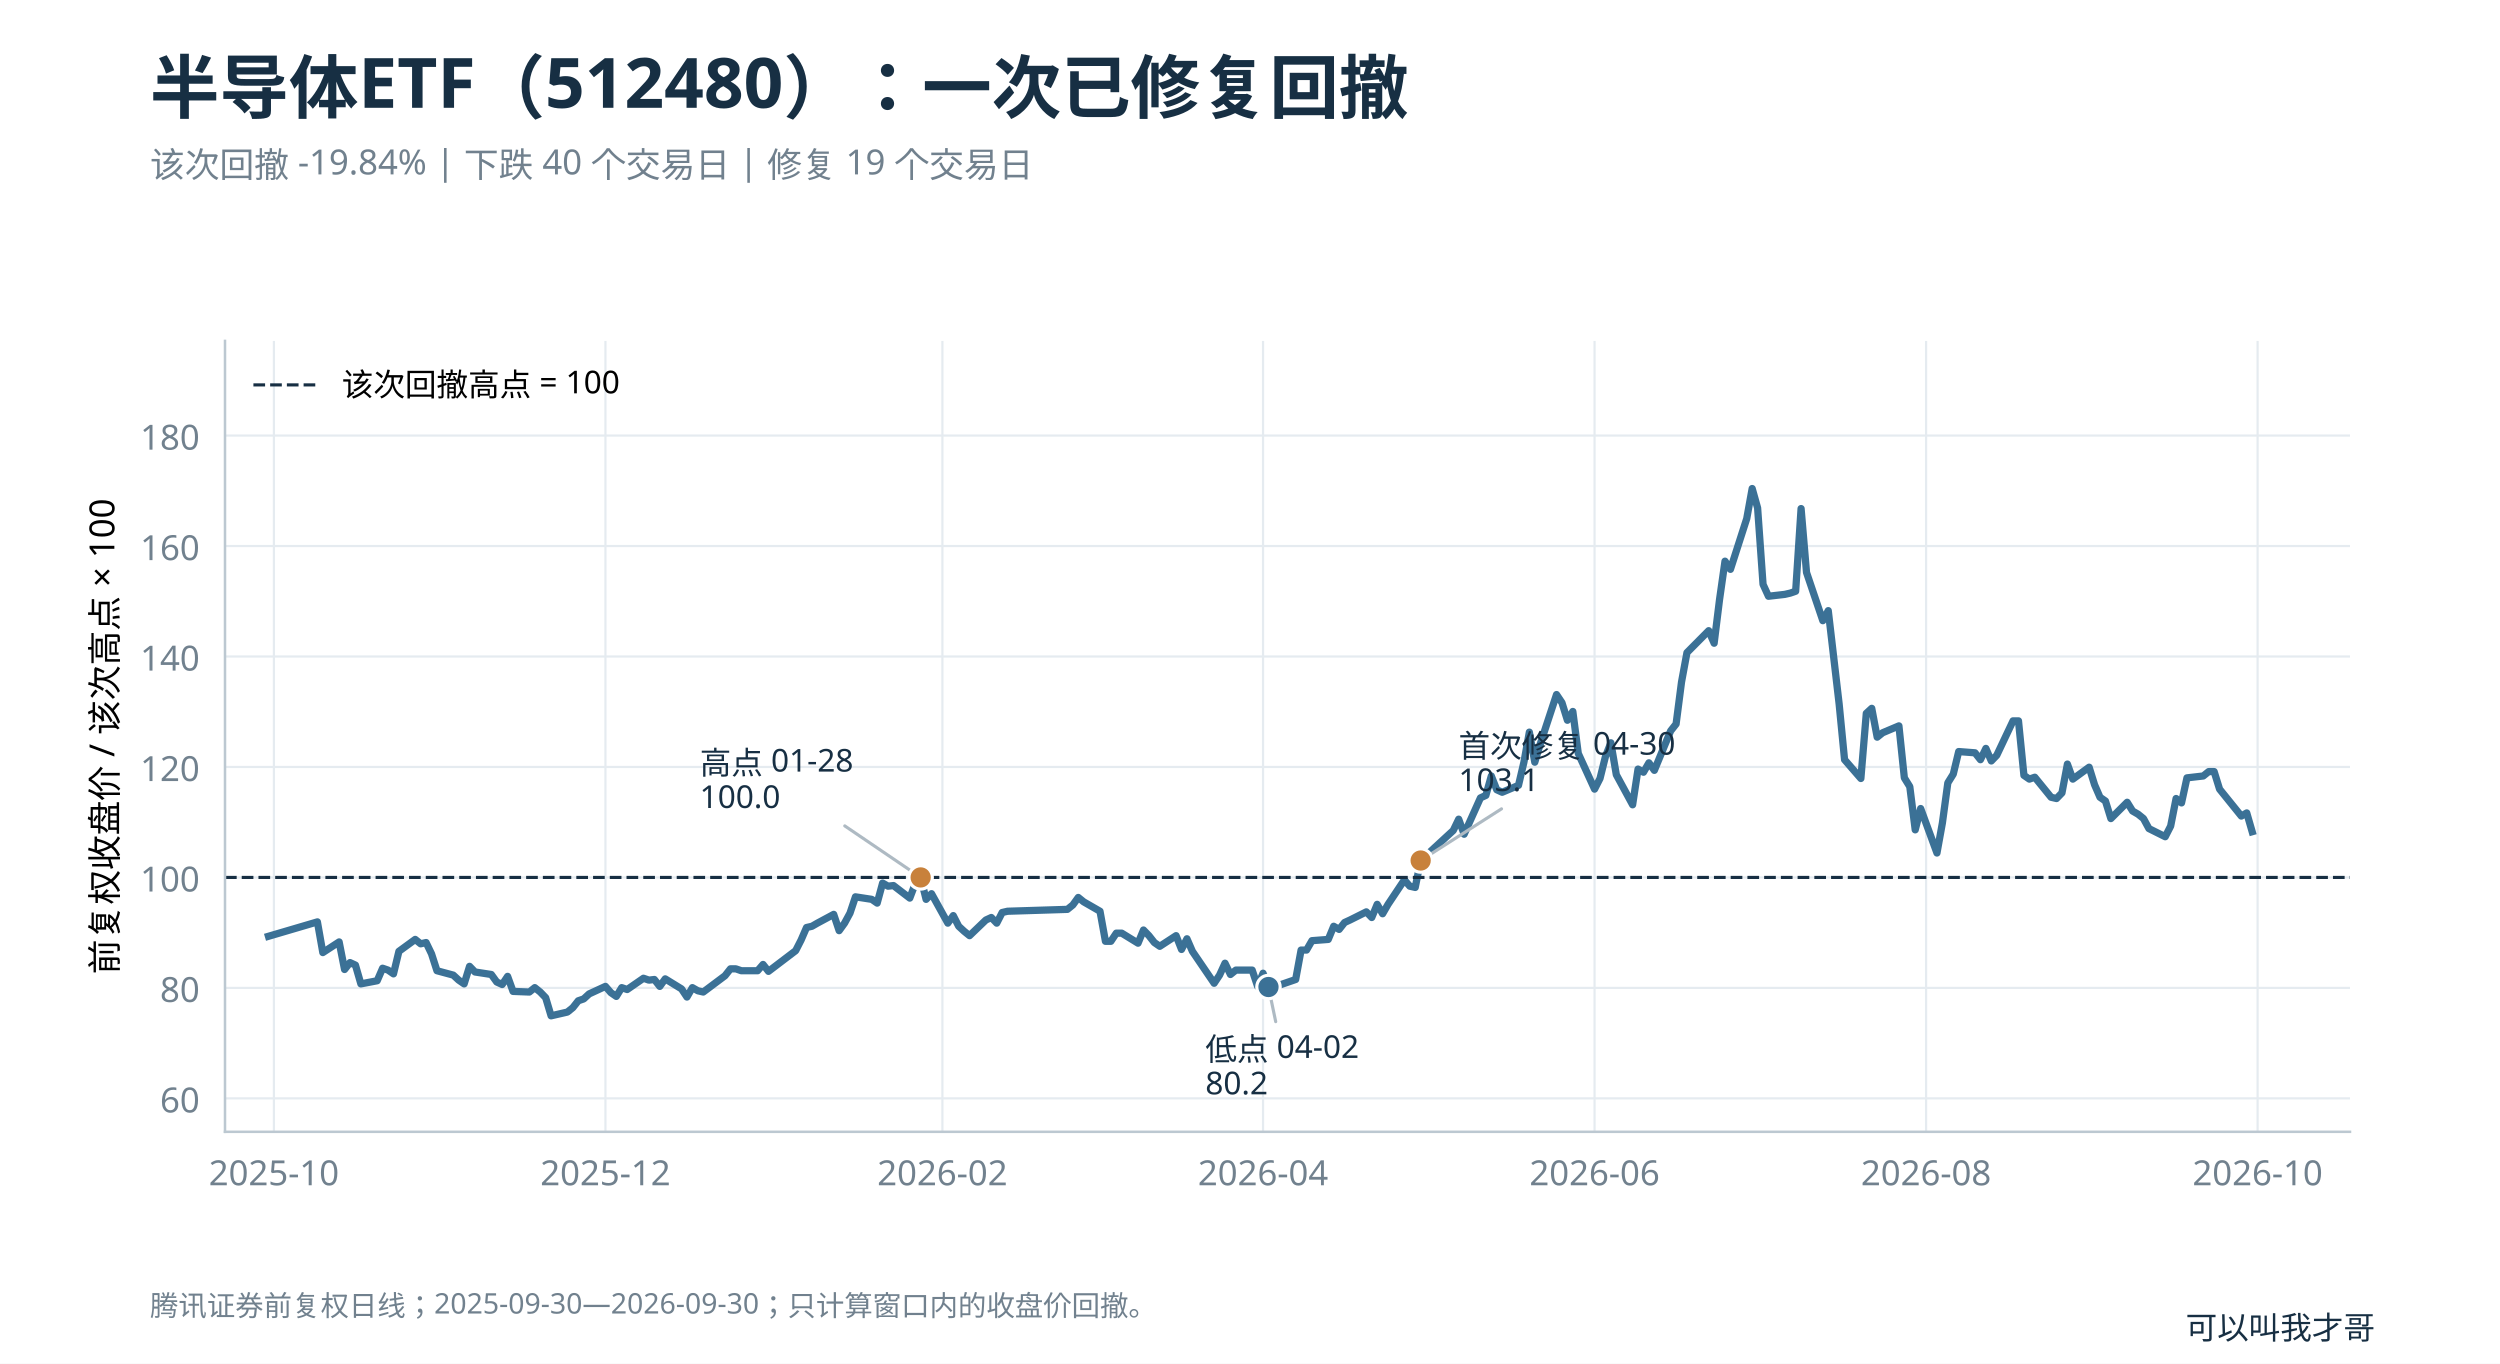
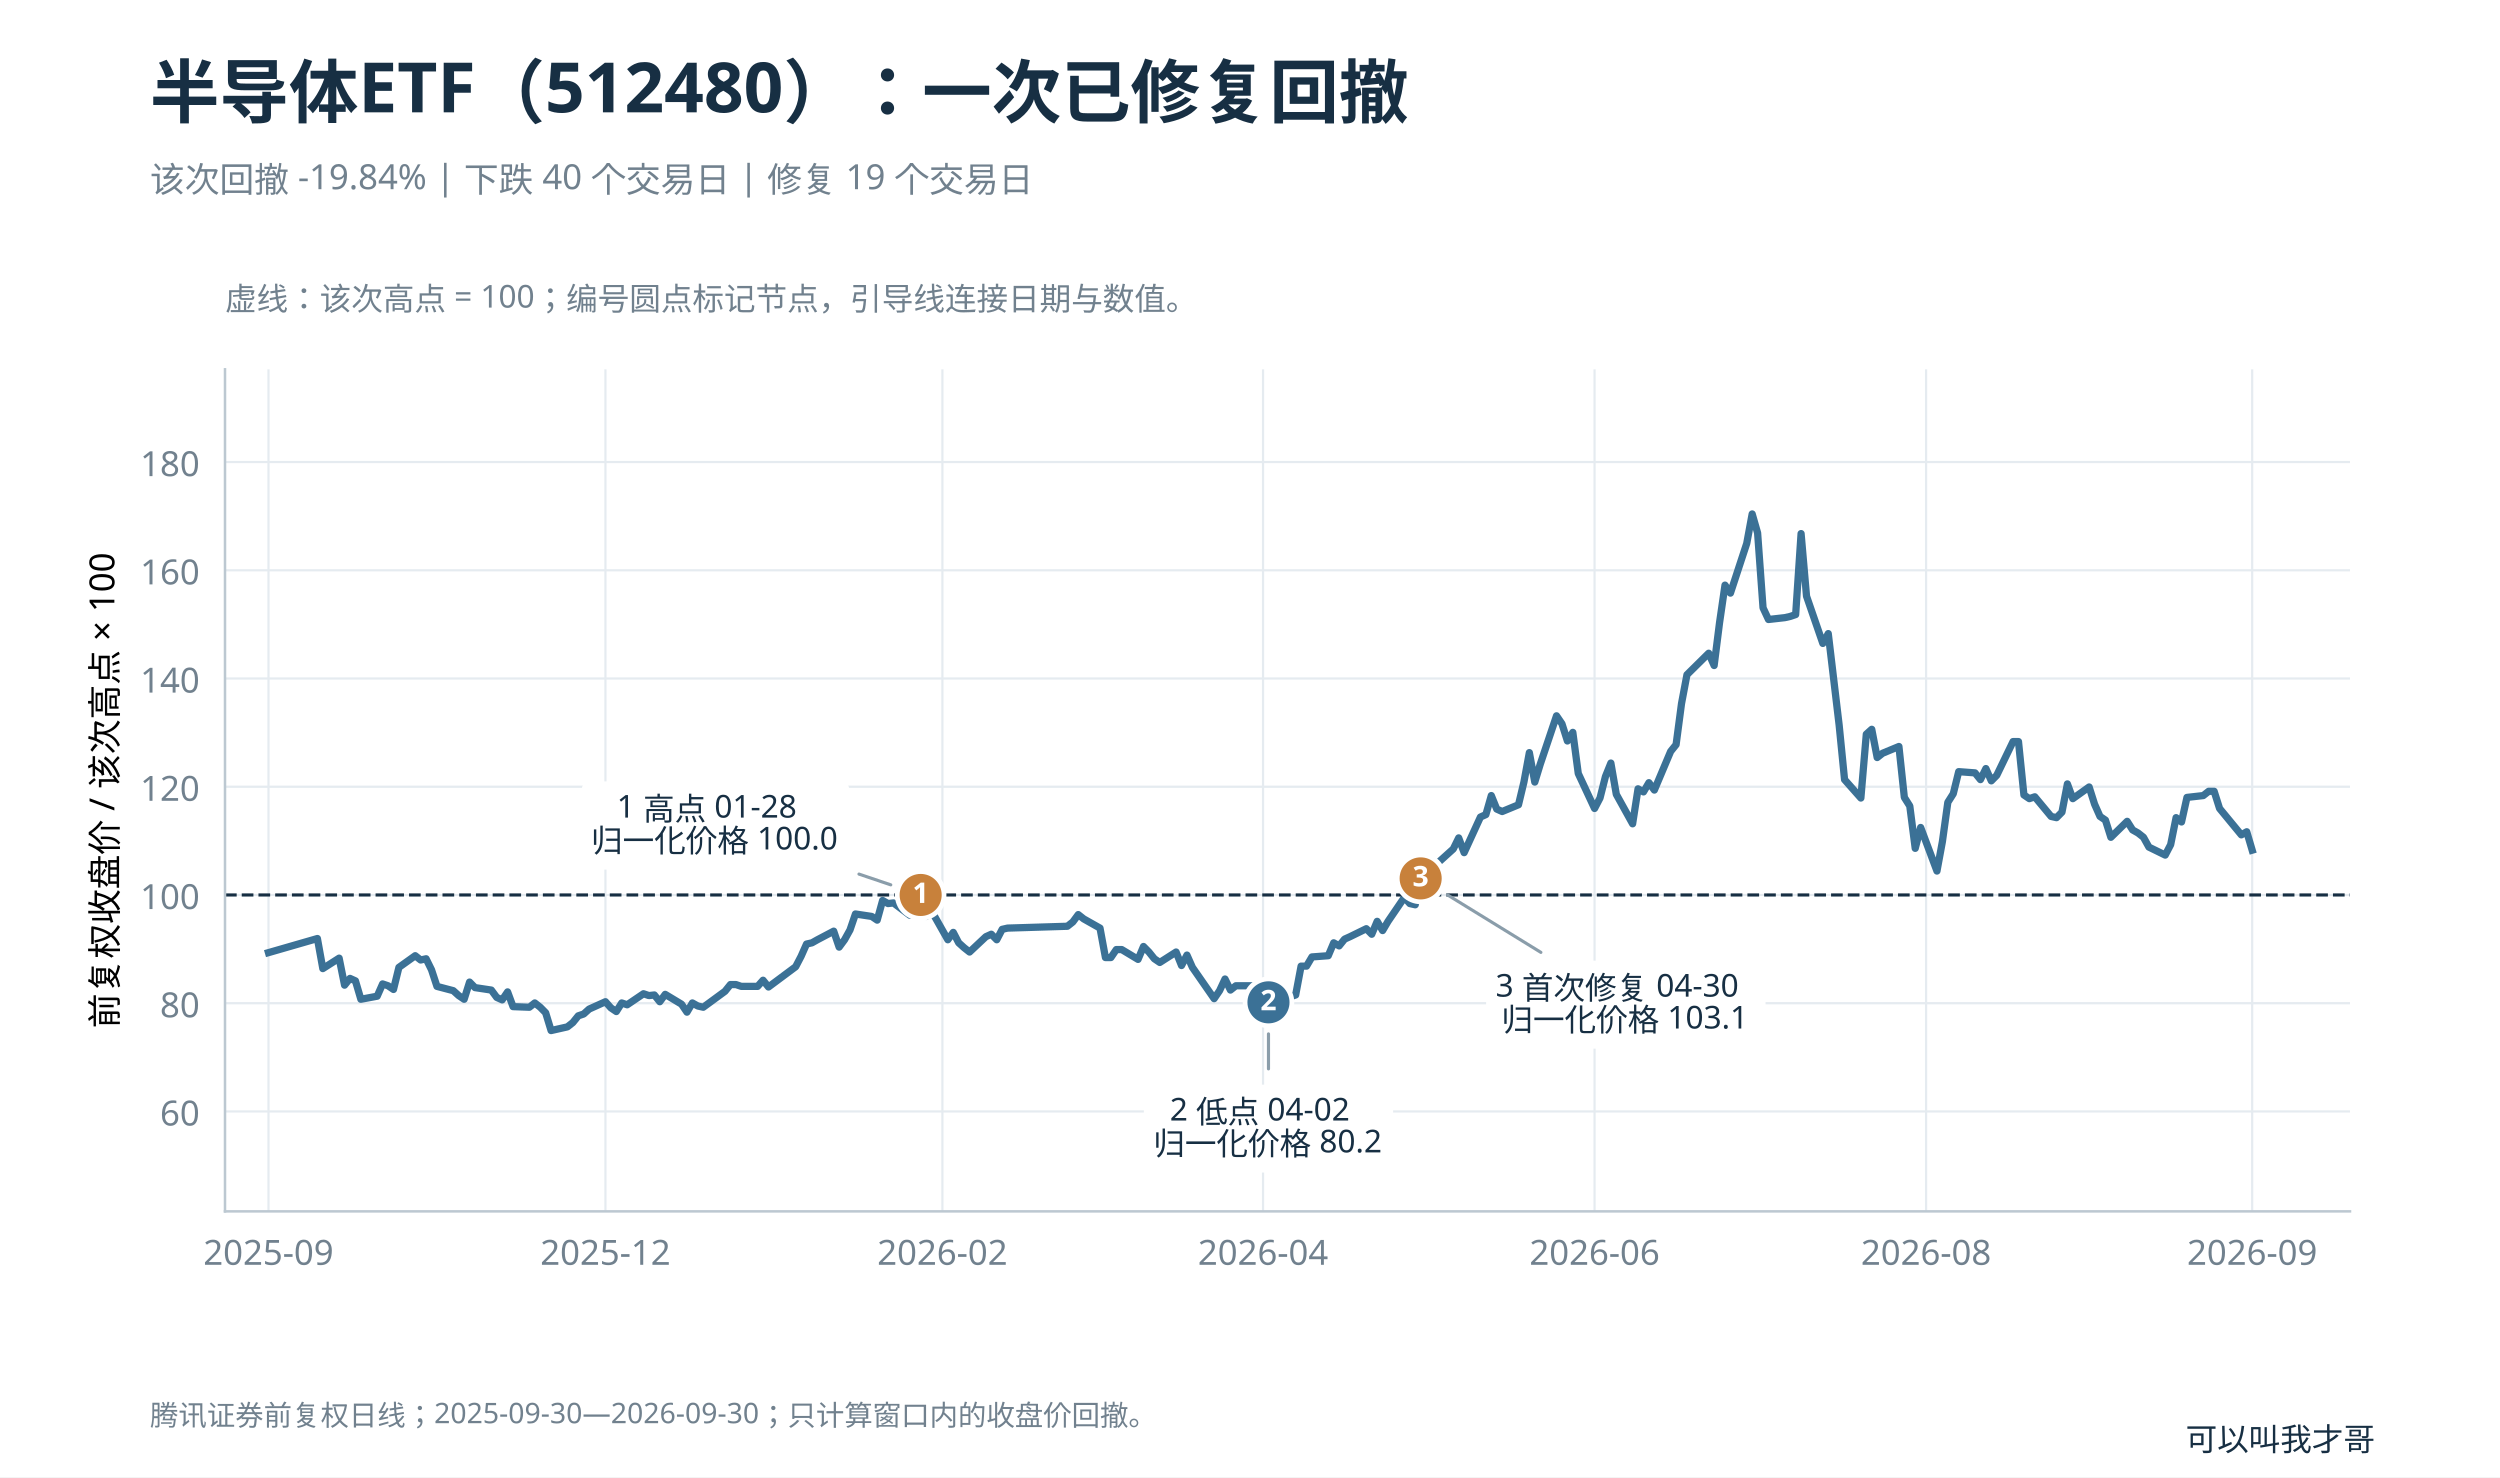
- <svg xmlns="http://www.w3.org/2000/svg" xmlns:xlink="http://www.w3.org/1999/xlink" width="792pt" height="432pt" viewBox="0 0 792 432" version="1.1">
+ <svg xmlns="http://www.w3.org/2000/svg" xmlns:xlink="http://www.w3.org/1999/xlink" width="792pt" height="468pt" viewBox="0 0 792 468" version="1.1">
  <defs>
    <style type="text/css">*{stroke-linejoin: round; stroke-linecap: butt}</style>
  </defs>
  <g id="figure_1">
    <g id="patch_1">
-       <path d="M 0 432  L 792 432  L 792 0  L 0 0  z " style="fill: #ffffff" />
+       <path d="M 0 468  L 792 468  L 792 0  L 0 0  z " style="fill: #ffffff" />
    </g>
    <g id="axes_1">
      <g id="patch_2">
-         <path d="M 71.28 358.56  L 744.48 358.56  L 744.48 108  L 71.28 108  z " style="fill: #ffffff" />
+         <path d="M 71.28 383.76  L 744.48 383.76  L 744.48 117  L 71.28 117  z " style="fill: #ffffff" />
      </g>
      <g id="matplotlib.axis_1">
        <g id="xtick_1">
          <g id="line2d_1">
-             <path d="M 86.776 358.56  L 86.776 108  " clip-path="url(#p1aa3d57763)" style="fill: none; stroke: #e5ebf0; stroke-width: 0.7; stroke-linecap: square" />
+             <path d="M 85.054 383.76  L 85.054 117  " clip-path="url(#p0025629ccb)" style="fill: none; stroke: #e5ebf0; stroke-width: 0.7; stroke-linecap: square" />
          </g>
          <g id="line2d_2" />
          <g id="text_1">
-             <text style="font-size: 11px; font-family: 'Microsoft YaHei'; text-anchor: middle; fill: #71818e" x="86.776" y="375.492" transform="rotate(-0 86.77565 375.4921)">2025-10</text>
+             <text style="font-size: 11px; font-family: 'Microsoft YaHei'; text-anchor: middle; fill: #71818e" x="85.054" y="400.692" transform="rotate(-0 85.05391 400.6921)">2025-09</text>
          </g>
        </g>
        <g id="xtick_2">
          <g id="line2d_3">
-             <path d="M 191.802 358.56  L 191.802 108  " clip-path="url(#p1aa3d57763)" style="fill: none; stroke: #e5ebf0; stroke-width: 0.7; stroke-linecap: square" />
+             <path d="M 191.802 383.76  L 191.802 117  " clip-path="url(#p0025629ccb)" style="fill: none; stroke: #e5ebf0; stroke-width: 0.7; stroke-linecap: square" />
          </g>
          <g id="line2d_4" />
          <g id="text_2">
-             <text style="font-size: 11px; font-family: 'Microsoft YaHei'; text-anchor: middle; fill: #71818e" x="191.802" y="375.492" transform="rotate(-0 191.8017 375.4921)">2025-12</text>
+             <text style="font-size: 11px; font-family: 'Microsoft YaHei'; text-anchor: middle; fill: #71818e" x="191.802" y="400.692" transform="rotate(-0 191.8017 400.6921)">2025-12</text>
          </g>
        </g>
        <g id="xtick_3">
          <g id="line2d_5">
-             <path d="M 298.55 358.56  L 298.55 108  " clip-path="url(#p1aa3d57763)" style="fill: none; stroke: #e5ebf0; stroke-width: 0.7; stroke-linecap: square" />
+             <path d="M 298.55 383.76  L 298.55 117  " clip-path="url(#p0025629ccb)" style="fill: none; stroke: #e5ebf0; stroke-width: 0.7; stroke-linecap: square" />
          </g>
          <g id="line2d_6" />
          <g id="text_3">
-             <text style="font-size: 11px; font-family: 'Microsoft YaHei'; text-anchor: middle; fill: #71818e" x="298.55" y="375.492" transform="rotate(-0 298.5496 375.4921)">2026-02</text>
+             <text style="font-size: 11px; font-family: 'Microsoft YaHei'; text-anchor: middle; fill: #71818e" x="298.55" y="400.692" transform="rotate(-0 298.5496 400.6921)">2026-02</text>
          </g>
        </g>
        <g id="xtick_4">
          <g id="line2d_7">
-             <path d="M 400.132 358.56  L 400.132 108  " clip-path="url(#p1aa3d57763)" style="fill: none; stroke: #e5ebf0; stroke-width: 0.7; stroke-linecap: square" />
+             <path d="M 400.132 383.76  L 400.132 117  " clip-path="url(#p0025629ccb)" style="fill: none; stroke: #e5ebf0; stroke-width: 0.7; stroke-linecap: square" />
          </g>
          <g id="line2d_8" />
          <g id="text_4">
-             <text style="font-size: 11px; font-family: 'Microsoft YaHei'; text-anchor: middle; fill: #71818e" x="400.132" y="375.492" transform="rotate(-0 400.1322 375.4921)">2026-04</text>
+             <text style="font-size: 11px; font-family: 'Microsoft YaHei'; text-anchor: middle; fill: #71818e" x="400.132" y="400.692" transform="rotate(-0 400.1322 400.6921)">2026-04</text>
          </g>
        </g>
        <g id="xtick_5">
          <g id="line2d_9">
-             <path d="M 505.158 358.56  L 505.158 108  " clip-path="url(#p1aa3d57763)" style="fill: none; stroke: #e5ebf0; stroke-width: 0.7; stroke-linecap: square" />
+             <path d="M 505.158 383.76  L 505.158 117  " clip-path="url(#p0025629ccb)" style="fill: none; stroke: #e5ebf0; stroke-width: 0.7; stroke-linecap: square" />
          </g>
          <g id="line2d_10" />
          <g id="text_5">
-             <text style="font-size: 11px; font-family: 'Microsoft YaHei'; text-anchor: middle; fill: #71818e" x="505.158" y="375.492" transform="rotate(-0 505.1583 375.4921)">2026-06</text>
+             <text style="font-size: 11px; font-family: 'Microsoft YaHei'; text-anchor: middle; fill: #71818e" x="505.158" y="400.692" transform="rotate(-0 505.1583 400.6921)">2026-06</text>
          </g>
        </g>
        <g id="xtick_6">
          <g id="line2d_11">
-             <path d="M 610.184 358.56  L 610.184 108  " clip-path="url(#p1aa3d57763)" style="fill: none; stroke: #e5ebf0; stroke-width: 0.7; stroke-linecap: square" />
+             <path d="M 610.184 383.76  L 610.184 117  " clip-path="url(#p0025629ccb)" style="fill: none; stroke: #e5ebf0; stroke-width: 0.7; stroke-linecap: square" />
          </g>
          <g id="line2d_12" />
          <g id="text_6">
-             <text style="font-size: 11px; font-family: 'Microsoft YaHei'; text-anchor: middle; fill: #71818e" x="610.184" y="375.492" transform="rotate(-0 610.1843 375.4921)">2026-08</text>
+             <text style="font-size: 11px; font-family: 'Microsoft YaHei'; text-anchor: middle; fill: #71818e" x="610.184" y="400.692" transform="rotate(-0 610.1843 400.6921)">2026-08</text>
          </g>
        </g>
        <g id="xtick_7">
          <g id="line2d_13">
-             <path d="M 715.21 358.56  L 715.21 108  " clip-path="url(#p1aa3d57763)" style="fill: none; stroke: #e5ebf0; stroke-width: 0.7; stroke-linecap: square" />
+             <path d="M 713.489 383.76  L 713.489 117  " clip-path="url(#p0025629ccb)" style="fill: none; stroke: #e5ebf0; stroke-width: 0.7; stroke-linecap: square" />
          </g>
          <g id="line2d_14" />
          <g id="text_7">
-             <text style="font-size: 11px; font-family: 'Microsoft YaHei'; text-anchor: middle; fill: #71818e" x="715.21" y="375.492" transform="rotate(-0 715.2104 375.4921)">2026-10</text>
+             <text style="font-size: 11px; font-family: 'Microsoft YaHei'; text-anchor: middle; fill: #71818e" x="713.489" y="400.692" transform="rotate(-0 713.4887 400.6921)">2026-09</text>
          </g>
        </g>
      </g>
      <g id="matplotlib.axis_2">
        <g id="ytick_1">
          <g id="line2d_15">
-             <path d="M 71.28 347.958  L 744.48 347.958  " clip-path="url(#p1aa3d57763)" style="fill: none; stroke: #e5ebf0; stroke-width: 0.7; stroke-linecap: square" />
+             <path d="M 71.28 352.098  L 744.48 352.098  " clip-path="url(#p0025629ccb)" style="fill: none; stroke: #e5ebf0; stroke-width: 0.7; stroke-linecap: square" />
          </g>
          <g id="line2d_16" />
          <g id="text_8">
-             <text style="font-size: 11px; font-family: 'Microsoft YaHei'; text-anchor: end; fill: #71818e" x="63.28" y="352.424" transform="rotate(-0 63.28 352.4244)">60</text>
+             <text style="font-size: 11px; font-family: 'Microsoft YaHei'; text-anchor: end; fill: #71818e" x="63.28" y="356.564" transform="rotate(-0 63.28 356.5638)">60</text>
          </g>
        </g>
        <g id="ytick_2">
          <g id="line2d_17">
-             <path d="M 71.28 312.963  L 744.48 312.963  " clip-path="url(#p1aa3d57763)" style="fill: none; stroke: #e5ebf0; stroke-width: 0.7; stroke-linecap: square" />
+             <path d="M 71.28 317.812  L 744.48 317.812  " clip-path="url(#p0025629ccb)" style="fill: none; stroke: #e5ebf0; stroke-width: 0.7; stroke-linecap: square" />
          </g>
          <g id="line2d_18" />
          <g id="text_9">
-             <text style="font-size: 11px; font-family: 'Microsoft YaHei'; text-anchor: end; fill: #71818e" x="63.28" y="317.429" transform="rotate(-0 63.28 317.4293)">80</text>
+             <text style="font-size: 11px; font-family: 'Microsoft YaHei'; text-anchor: end; fill: #71818e" x="63.28" y="322.278" transform="rotate(-0 63.28 322.2776)">80</text>
          </g>
        </g>
        <g id="ytick_3">
          <g id="line2d_19">
-             <path d="M 71.28 277.968  L 744.48 277.968  " clip-path="url(#p1aa3d57763)" style="fill: none; stroke: #e5ebf0; stroke-width: 0.7; stroke-linecap: square" />
+             <path d="M 71.28 283.525  L 744.48 283.525  " clip-path="url(#p0025629ccb)" style="fill: none; stroke: #e5ebf0; stroke-width: 0.7; stroke-linecap: square" />
          </g>
          <g id="line2d_20" />
          <g id="text_10">
-             <text style="font-size: 11px; font-family: 'Microsoft YaHei'; text-anchor: end; fill: #71818e" x="63.28" y="282.434" transform="rotate(-0 63.28 282.4342)">100</text>
+             <text style="font-size: 11px; font-family: 'Microsoft YaHei'; text-anchor: end; fill: #71818e" x="63.28" y="287.991" transform="rotate(-0 63.28 287.9914)">100</text>
          </g>
        </g>
        <g id="ytick_4">
          <g id="line2d_21">
-             <path d="M 71.28 242.973  L 744.48 242.973  " clip-path="url(#p1aa3d57763)" style="fill: none; stroke: #e5ebf0; stroke-width: 0.7; stroke-linecap: square" />
+             <path d="M 71.28 249.239  L 744.48 249.239  " clip-path="url(#p0025629ccb)" style="fill: none; stroke: #e5ebf0; stroke-width: 0.7; stroke-linecap: square" />
          </g>
          <g id="line2d_22" />
          <g id="text_11">
-             <text style="font-size: 11px; font-family: 'Microsoft YaHei'; text-anchor: end; fill: #71818e" x="63.28" y="247.439" transform="rotate(-0 63.28 247.4391)">120</text>
+             <text style="font-size: 11px; font-family: 'Microsoft YaHei'; text-anchor: end; fill: #71818e" x="63.28" y="253.705" transform="rotate(-0 63.28 253.7051)">120</text>
          </g>
        </g>
        <g id="ytick_5">
          <g id="line2d_23">
-             <path d="M 71.28 207.978  L 744.48 207.978  " clip-path="url(#p1aa3d57763)" style="fill: none; stroke: #e5ebf0; stroke-width: 0.7; stroke-linecap: square" />
+             <path d="M 71.28 214.953  L 744.48 214.953  " clip-path="url(#p0025629ccb)" style="fill: none; stroke: #e5ebf0; stroke-width: 0.7; stroke-linecap: square" />
          </g>
          <g id="line2d_24" />
          <g id="text_12">
-             <text style="font-size: 11px; font-family: 'Microsoft YaHei'; text-anchor: end; fill: #71818e" x="63.28" y="212.444" transform="rotate(-0 63.28 212.4441)">140</text>
+             <text style="font-size: 11px; font-family: 'Microsoft YaHei'; text-anchor: end; fill: #71818e" x="63.28" y="219.419" transform="rotate(-0 63.28 219.4189)">140</text>
          </g>
        </g>
        <g id="ytick_6">
          <g id="line2d_25">
-             <path d="M 71.28 172.983  L 744.48 172.983  " clip-path="url(#p1aa3d57763)" style="fill: none; stroke: #e5ebf0; stroke-width: 0.7; stroke-linecap: square" />
+             <path d="M 71.28 180.667  L 744.48 180.667  " clip-path="url(#p0025629ccb)" style="fill: none; stroke: #e5ebf0; stroke-width: 0.7; stroke-linecap: square" />
          </g>
          <g id="line2d_26" />
          <g id="text_13">
-             <text style="font-size: 11px; font-family: 'Microsoft YaHei'; text-anchor: end; fill: #71818e" x="63.28" y="177.449" transform="rotate(-0 63.28 177.449)">160</text>
+             <text style="font-size: 11px; font-family: 'Microsoft YaHei'; text-anchor: end; fill: #71818e" x="63.28" y="185.133" transform="rotate(-0 63.28 185.1327)">160</text>
          </g>
        </g>
        <g id="ytick_7">
          <g id="line2d_27">
-             <path d="M 71.28 137.988  L 744.48 137.988  " clip-path="url(#p1aa3d57763)" style="fill: none; stroke: #e5ebf0; stroke-width: 0.7; stroke-linecap: square" />
+             <path d="M 71.28 146.38  L 744.48 146.38  " clip-path="url(#p0025629ccb)" style="fill: none; stroke: #e5ebf0; stroke-width: 0.7; stroke-linecap: square" />
          </g>
          <g id="line2d_28" />
          <g id="text_14">
-             <text style="font-size: 11px; font-family: 'Microsoft YaHei'; text-anchor: end; fill: #71818e" x="63.28" y="142.454" transform="rotate(-0 63.28 142.4539)">180</text>
+             <text style="font-size: 11px; font-family: 'Microsoft YaHei'; text-anchor: end; fill: #71818e" x="63.28" y="150.846" transform="rotate(-0 63.28 150.8465)">180</text>
          </g>
        </g>
        <g id="text_15">
-           <text style="font-size: 11px; font-family: 'Microsoft YaHei'; text-anchor: middle" x="37.141" y="233.28" transform="rotate(-90 37.141 233.28)">前复权收盘价 / 该次高点 × 100</text>
+           <text style="font-size: 11px; font-family: 'Microsoft YaHei'; text-anchor: middle" x="37.141" y="250.38" transform="rotate(-90 37.141 250.38)">前复权收盘价 / 该次高点 × 100</text>
        </g>
      </g>
      <g id="line2d_29">
-         <path d="M 85.054 296.616  L 100.55 292.053  L 102.271 301.774  L 107.437 298.402  L 109.158 307.131  L 110.88 304.948  L 112.602 305.742  L 114.323 311.694  L 119.489 310.702  L 121.21 306.734  L 122.932 307.329  L 124.654 308.519  L 126.376 301.378  L 131.541 297.608  L 133.263 298.997  L 134.984 298.6  L 136.706 302.171  L 138.428 307.527  L 143.593 308.916  L 145.315 310.503  L 147.037 311.694  L 148.758 306.139  L 150.48 307.924  L 155.645 308.718  L 157.367 311.098  L 159.089 311.892  L 160.81 309.313  L 162.532 314.074  L 167.697 314.273  L 169.419 312.884  L 171.141 314.273  L 172.863 316.058  L 174.584 321.811  L 179.75 320.621  L 181.471 319.232  L 183.193 317.05  L 184.915 316.455  L 186.637 314.868  L 191.802 312.487  L 193.523 314.471  L 195.245 315.661  L 196.967 312.884  L 198.689 313.479  L 203.854 309.908  L 205.576 310.503  L 207.297 310.305  L 209.019 312.487  L 210.741 310.106  L 215.906 313.281  L 217.628 315.86  L 219.35 312.884  L 221.071 313.876  L 222.793 314.273  L 229.68 309.115  L 231.402 306.932  L 233.123 306.932  L 234.845 307.527  L 240.01 307.527  L 241.732 305.544  L 243.454 307.726  L 252.063 301.179  L 253.784 297.807  L 255.506 293.839  L 257.228 293.442  L 258.95 292.45  L 264.115 289.673  L 265.837 294.831  L 267.558 292.45  L 269.28 289.276  L 271.002 284.118  L 276.167 284.912  L 277.889 286.102  L 279.61 279.754  L 281.332 280.746  L 283.054 280.547  L 288.219 284.515  L 289.941 279.952  L 291.663 277.968  L 293.384 284.912  L 295.106 283.126  L 300.271 292.45  L 301.993 290.07  L 303.715 293.442  L 305.437 295.029  L 307.158 296.418  L 312.323 291.458  L 314.045 290.665  L 315.767 292.45  L 317.489 289.078  L 319.21 288.681  L 338.15 288.086  L 339.871 286.697  L 341.593 284.316  L 343.315 285.705  L 348.48 288.681  L 350.202 298.203  L 351.923 298.203  L 353.645 295.624  L 355.367 295.624  L 360.532 298.799  L 362.254 294.632  L 363.976 296.418  L 365.697 298.6  L 367.419 299.79  L 372.584 296.418  L 374.306 300.782  L 376.028 297.41  L 377.75 301.378  L 384.637 311.495  L 386.358 308.916  L 388.08 305.147  L 389.802 308.718  L 391.523 307.329  L 396.689 307.329  L 398.41 312.487  L 400.132 308.321  L 401.854 312.685  L 403.576 312.685  L 410.463 310.305  L 412.184 300.981  L 413.906 300.981  L 415.628 298.005  L 420.793 297.608  L 422.515 293.442  L 424.237 294.434  L 425.958 292.252  L 427.68 291.458  L 432.845 288.879  L 434.567 290.665  L 436.289 286.499  L 438.01 289.474  L 439.732 286.499  L 444.897 278.762  L 446.619 280.746  L 448.341 281.142  L 450.063 272.612  L 460.393 263.089  L 462.115 259.518  L 463.837 264.28  L 469.002 252.773  L 470.723 251.98  L 472.445 245.83  L 474.167 250.194  L 475.889 250.988  L 481.054 248.806  L 482.776 241.465  L 484.497 231.943  L 486.219 241.465  L 487.941 235.712  L 493.106 220.04  L 494.828 222.619  L 496.55 228.174  L 498.271 225.396  L 499.993 238.688  L 505.158 249.996  L 506.88 246.623  L 508.602 239.68  L 510.323 235.315  L 512.045 245.433  L 517.21 254.956  L 518.932 243.648  L 520.654 244.64  L 522.376 241.664  L 524.097 244.044  L 529.263 231.546  L 530.984 229.364  L 532.706 216.072  L 534.428 206.748  L 541.315 199.805  L 543.037 203.772  L 544.758 189.885  L 546.48 177.784  L 548.202 180.363  L 553.367 164.294  L 555.089 154.771  L 556.81 160.921  L 558.532 185.124  L 560.254 188.893  L 565.419 188.298  L 567.141 187.901  L 568.863 187.306  L 570.584 161.12  L 572.306 181.355  L 577.471 196.63  L 579.193 193.456  L 582.637 223.016  L 584.358 240.672  L 589.523 246.623  L 591.245 225.991  L 592.967 224.404  L 594.689 233.53  L 596.41 232.141  L 601.576 229.959  L 603.297 246.425  L 605.019 249.202  L 606.741 262.891  L 608.463 256.146  L 613.628 270.231  L 615.35 260.709  L 617.071 248.012  L 618.793 245.235  L 620.515 238.093  L 625.68 238.49  L 627.402 240.672  L 629.123 237.101  L 630.845 241.069  L 632.567 239.283  L 637.732 228.372  L 639.454 228.372  L 641.176 245.631  L 642.897 246.822  L 644.619 246.227  L 649.784 252.575  L 651.506 252.972  L 653.228 251.186  L 654.95 242.061  L 656.671 246.822  L 661.837 243.052  L 663.558 248.607  L 665.28 252.575  L 667.002 253.765  L 668.723 259.32  L 673.889 254.162  L 675.61 256.939  L 677.332 257.931  L 679.054 259.32  L 680.776 262.494  L 685.941 265.073  L 687.663 261.701  L 689.384 252.972  L 691.106 254.36  L 692.828 246.425  L 697.993 245.83  L 699.715 244.441  L 701.437 244.441  L 703.158 249.996  L 710.045 258.526  L 711.767 257.535  L 713.489 263.486  L 713.489 263.486  " clip-path="url(#p1aa3d57763)" style="fill: none; stroke: #3b7196; stroke-width: 2.3; stroke-linecap: square" />
+         <path d="M 85.054 301.796  L 100.55 297.325  L 102.271 306.849  L 107.437 303.545  L 109.158 312.097  L 110.88 309.959  L 112.602 310.737  L 114.323 316.568  L 119.489 315.596  L 121.21 311.708  L 122.932 312.292  L 124.654 313.458  L 126.376 306.461  L 131.541 302.768  L 133.263 304.128  L 134.984 303.739  L 136.706 307.238  L 138.428 312.486  L 143.593 313.846  L 145.315 315.401  L 147.037 316.568  L 148.758 311.125  L 150.48 312.875  L 155.645 313.652  L 157.367 315.984  L 159.089 316.762  L 160.81 314.235  L 162.532 318.9  L 167.697 319.094  L 169.419 317.734  L 171.141 319.094  L 172.863 320.844  L 174.584 326.48  L 179.75 325.314  L 181.471 323.953  L 183.193 321.815  L 184.915 321.232  L 186.637 319.677  L 191.802 317.345  L 193.523 319.289  L 195.245 320.455  L 196.967 317.734  L 198.689 318.317  L 203.854 314.818  L 205.576 315.401  L 207.297 315.207  L 209.019 317.345  L 210.741 315.013  L 215.906 318.122  L 217.628 320.649  L 219.35 317.734  L 221.071 318.706  L 222.793 319.094  L 229.68 314.041  L 231.402 311.903  L 233.123 311.903  L 234.845 312.486  L 240.01 312.486  L 241.732 310.542  L 243.454 312.68  L 252.063 306.266  L 253.784 302.962  L 255.506 299.075  L 257.228 298.686  L 258.95 297.714  L 264.115 294.993  L 265.837 300.046  L 267.558 297.714  L 269.28 294.604  L 271.002 289.551  L 276.167 290.328  L 277.889 291.494  L 279.61 285.275  L 281.332 286.246  L 283.054 286.052  L 288.219 289.939  L 289.941 285.469  L 291.663 283.525  L 293.384 290.328  L 295.106 288.579  L 300.271 297.714  L 301.993 295.382  L 303.715 298.686  L 305.437 300.241  L 307.158 301.601  L 312.323 296.742  L 314.045 295.965  L 315.767 297.714  L 317.489 294.41  L 319.21 294.021  L 338.15 293.438  L 339.871 292.077  L 341.593 289.745  L 343.315 291.106  L 348.48 294.021  L 350.202 303.351  L 351.923 303.351  L 353.645 300.824  L 355.367 300.824  L 360.532 303.934  L 362.254 299.852  L 363.976 301.601  L 365.697 303.739  L 367.419 304.906  L 372.584 301.601  L 374.306 305.877  L 376.028 302.573  L 377.75 306.461  L 384.637 316.373  L 386.358 313.846  L 388.08 310.153  L 389.802 313.652  L 391.523 312.292  L 396.689 312.292  L 398.41 317.345  L 400.132 313.263  L 401.854 317.539  L 403.576 317.539  L 410.463 315.207  L 412.184 306.072  L 413.906 306.072  L 415.628 303.156  L 420.793 302.768  L 422.515 298.686  L 424.237 299.658  L 425.958 297.52  L 427.68 296.742  L 432.845 294.215  L 434.567 295.965  L 436.289 291.883  L 438.01 294.799  L 439.732 291.883  L 444.897 284.303  L 446.619 286.246  L 448.341 286.635  L 450.063 278.277  L 460.393 268.948  L 462.115 265.449  L 463.837 270.114  L 469.002 258.841  L 470.723 258.063  L 472.445 252.038  L 474.167 256.314  L 475.889 257.091  L 481.054 254.953  L 482.776 247.762  L 484.497 238.432  L 486.219 247.762  L 487.941 242.125  L 493.106 226.77  L 494.828 229.297  L 496.55 234.739  L 498.271 232.018  L 499.993 245.041  L 505.158 256.12  L 506.88 252.815  L 508.602 246.013  L 510.323 241.737  L 512.045 251.649  L 517.21 260.979  L 518.932 249.9  L 520.654 250.872  L 522.376 247.956  L 524.097 250.289  L 529.263 238.044  L 530.984 235.906  L 532.706 222.883  L 534.428 213.748  L 541.315 206.945  L 543.037 210.832  L 544.758 197.227  L 546.48 185.37  L 548.202 187.897  L 553.367 172.153  L 555.089 162.824  L 556.81 168.849  L 558.532 192.562  L 560.254 196.255  L 565.419 195.672  L 567.141 195.283  L 568.863 194.7  L 570.584 169.044  L 572.306 188.869  L 577.471 203.835  L 579.193 200.725  L 582.637 229.686  L 584.358 246.984  L 589.523 252.815  L 591.245 232.601  L 592.967 231.046  L 594.689 239.987  L 596.41 238.627  L 601.576 236.489  L 603.297 252.621  L 605.019 255.342  L 606.741 268.753  L 608.463 262.145  L 613.628 275.945  L 615.35 266.615  L 617.071 254.176  L 618.793 251.455  L 620.515 244.458  L 625.68 244.846  L 627.402 246.984  L 629.123 243.486  L 630.845 247.373  L 632.567 245.624  L 637.732 234.934  L 639.454 234.934  L 641.176 251.844  L 642.897 253.01  L 644.619 252.427  L 649.784 258.646  L 651.506 259.035  L 653.228 257.286  L 654.95 248.345  L 656.671 253.01  L 661.837 249.317  L 663.558 254.759  L 665.28 258.646  L 667.002 259.813  L 668.723 265.255  L 673.889 260.201  L 675.61 262.922  L 677.332 263.894  L 679.054 265.255  L 680.776 268.365  L 685.941 270.891  L 687.663 267.587  L 689.384 259.035  L 691.106 260.396  L 692.828 252.621  L 697.993 252.038  L 699.715 250.677  L 701.437 250.677  L 703.158 256.12  L 710.045 264.477  L 711.767 263.506  L 713.489 269.337  L 713.489 269.337  " clip-path="url(#p0025629ccb)" style="fill: none; stroke: #3b7196; stroke-width: 2.3; stroke-linecap: square" />
      </g>
      <g id="line2d_30">
-         <path d="M 71.28 277.968  L 744.48 277.968  " clip-path="url(#p1aa3d57763)" style="fill: none; stroke-dasharray: 3.7,1.6; stroke-dashoffset: 0; stroke: #172f43" />
+         <path d="M 71.28 283.525  L 744.48 283.525  " clip-path="url(#p0025629ccb)" style="fill: none; stroke-dasharray: 3.7,1.6; stroke-dashoffset: 0; stroke: #172f43" />
      </g>
      <g id="patch_3">
-         <path d="M 71.28 358.56  L 71.28 108  " style="fill: none; stroke: #bcc8d1; stroke-width: 0.8; stroke-linejoin: miter; stroke-linecap: square" />
+         <path d="M 71.28 383.76  L 71.28 117  " style="fill: none; stroke: #bcc8d1; stroke-width: 0.8; stroke-linejoin: miter; stroke-linecap: square" />
      </g>
      <g id="patch_4">
-         <path d="M 71.28 358.56  L 744.48 358.56  " style="fill: none; stroke: #bcc8d1; stroke-width: 0.8; stroke-linejoin: miter; stroke-linecap: square" />
+         <path d="M 71.28 383.76  L 744.48 383.76  " style="fill: none; stroke: #bcc8d1; stroke-width: 0.8; stroke-linejoin: miter; stroke-linecap: square" />
      </g>
      <g id="patch_5">
-         <path d="M 267.626 261.647  Q 278.818 269.247 290.011 276.846  " style="fill: none; stroke: #aebac3; stroke-linecap: round" />
+         <path d="M 272.125 276.913  Q 277.159 278.616 282.192 280.32  " style="fill: none; stroke: #8a9daa; stroke-linecap: round" />
      </g>
      <g id="text_16">
-         <text style="font-size: 10px; font-family: 'Microsoft YaHei'; fill: #172f43" transform="translate(221.6626 245.2699)">高点 01-28</text>
-         <text style="font-size: 10px; font-family: 'Microsoft YaHei'; fill: #172f43" transform="translate(221.6626 255.9682)">100.0</text>
-       </g>
-       <g id="patch_6">
-         <path d="M 404.143 323.657  Q 403.203 319.15 402.262 314.644  " style="fill: none; stroke: #aebac3; stroke-linecap: round" />
+         <g id="patch_6">
+           <path d="M 187.251 275.497  L 266.074 275.497  Q 269.074 275.497 269.074 272.497  L 269.074 250.553  Q 269.074 247.553 266.074 247.553  L 187.251 247.553  Q 184.251 247.553 184.251 250.553  L 184.251 272.497  Q 184.251 275.497 187.251 275.497  z " style="fill: #ffffff" />
+         </g>
+         <text style="font-size: 10px; font-family: 'Microsoft YaHei'; fill: #172f43" transform="translate(195.4001 259.0176)">1  高点 01-28</text>
+         <text style="font-size: 10px; font-family: 'Microsoft YaHei'; fill: #172f43" transform="translate(187.2509 269.941)">归一化价格 100.0</text>
+       </g>
+       <g id="patch_7">
+         <path d="M 401.854 338.617  Q 401.854 333.079 401.854 327.541  " style="fill: none; stroke: #8a9daa; stroke-linecap: round" />
      </g>
      <g id="text_17">
-         <text style="font-size: 10px; font-family: 'Microsoft YaHei'; fill: #172f43" transform="translate(381.8539 335.9873)">低点 04-02</text>
-         <text style="font-size: 10px; font-family: 'Microsoft YaHei'; fill: #172f43" transform="translate(381.8539 346.6855)">80.2</text>
-       </g>
-       <g id="patch_7">
-         <path d="M 475.677 256.242  Q 463.712 263.888 451.748 271.535  " style="fill: none; stroke: #aebac3; stroke-linecap: round" />
+         <g id="patch_8">
+           <path d="M 365.374 371.463  L 438.334 371.463  Q 441.334 371.463 441.334 368.463  L 441.334 346.616  Q 441.334 343.616 438.334 343.616  L 365.374 343.616  Q 362.374 343.616 362.374 346.616  L 362.374 368.463  Q 362.374 371.463 365.374 371.463  z " style="fill: #ffffff" />
+         </g>
+         <text style="font-size: 10px; font-family: 'Microsoft YaHei'; fill: #172f43" transform="translate(370.5914 354.9832)">2  低点 04-02</text>
+         <text style="font-size: 10px; font-family: 'Microsoft YaHei'; fill: #172f43" transform="translate(365.3742 365.9067)">归一化价格 80.2</text>
+       </g>
+       <g id="patch_9">
+         <path d="M 488.149 301.715  Q 473.363 292.616 458.578 283.517  " style="fill: none; stroke: #8a9daa; stroke-linecap: round" />
      </g>
      <g id="text_18">
-         <text style="font-size: 10px; font-family: 'Microsoft YaHei'; fill: #172f43" transform="translate(462.0626 239.9135)">首次修复 04-30</text>
-         <text style="font-size: 10px; font-family: 'Microsoft YaHei'; fill: #172f43" transform="translate(462.0626 250.6118)">103.1</text>
+         <g id="patch_10">
+           <path d="M 473.8 332.22  L 556.325 332.22  Q 559.325 332.22 559.325 329.22  L 559.325 307.334  Q 559.325 304.334 556.325 304.334  L 473.8 304.334  Q 470.8 304.334 470.8 307.334  L 470.8 329.22  Q 470.8 332.22 473.8 332.22  z " style="fill: #ffffff" />
+         </g>
+         <text style="font-size: 10px; font-family: 'Microsoft YaHei'; fill: #172f43" transform="translate(473.8001 315.7408)">3  首次修复 04-30</text>
+         <text style="font-size: 10px; font-family: 'Microsoft YaHei'; fill: #172f43" transform="translate(475.6509 326.6642)">归一化价格 103.1</text>
      </g>
      <g id="PathCollection_1">
        <defs>
-           <path id="mddbd1bf8fd" d="M 0 3.708  C 0.983 3.708 1.927 3.317 2.622 2.622  C 3.317 1.927 3.708 0.983 3.708 0  C 3.708 -0.983 3.317 -1.927 2.622 -2.622  C 1.927 -3.317 0.983 -3.708 0 -3.708  C -0.983 -3.708 -1.927 -3.317 -2.622 -2.622  C -3.317 -1.927 -3.708 -0.983 -3.708 0  C -3.708 0.983 -3.317 1.927 -2.622 2.622  C -1.927 3.317 -0.983 3.708 0 3.708  z " style="stroke: #ffffff" />
+           <path id="m20b82a8dd6" d="M 0 7.416  C 1.967 7.416 3.853 6.635 5.244 5.244  C 6.635 3.853 7.416 1.967 7.416 0  C 7.416 -1.967 6.635 -3.853 5.244 -5.244  C 3.853 -6.635 1.967 -7.416 0 -7.416  C -1.967 -7.416 -3.853 -6.635 -5.244 -5.244  C -6.635 -3.853 -7.416 -1.967 -7.416 0  C -7.416 1.967 -6.635 3.853 -5.244 5.244  C -3.853 6.635 -1.967 7.416 0 7.416  z " style="stroke: #ffffff; stroke-width: 1.5" />
        </defs>
-         <g clip-path="url(#p1aa3d57763)">
-           <use xlink:href="#mddbd1bf8fd" x="291.663" y="277.968" style="fill: #c8813b; stroke: #ffffff" />
+         <g clip-path="url(#p0025629ccb)">
+           <use xlink:href="#m20b82a8dd6" x="291.663" y="283.525" style="fill: #c8813b; stroke: #ffffff; stroke-width: 1.5" />
        </g>
      </g>
      <g id="PathCollection_2">
        <defs>
-           <path id="m61eac208bd" d="M 0 3.708  C 0.983 3.708 1.927 3.317 2.622 2.622  C 3.317 1.927 3.708 0.983 3.708 0  C 3.708 -0.983 3.317 -1.927 2.622 -2.622  C 1.927 -3.317 0.983 -3.708 0 -3.708  C -0.983 -3.708 -1.927 -3.317 -2.622 -2.622  C -3.317 -1.927 -3.708 -0.983 -3.708 0  C -3.708 0.983 -3.317 1.927 -2.622 2.622  C -1.927 3.317 -0.983 3.708 0 3.708  z " style="stroke: #ffffff" />
+           <path id="m11b3d6d5ab" d="M 0 7.416  C 1.967 7.416 3.853 6.635 5.244 5.244  C 6.635 3.853 7.416 1.967 7.416 0  C 7.416 -1.967 6.635 -3.853 5.244 -5.244  C 3.853 -6.635 1.967 -7.416 0 -7.416  C -1.967 -7.416 -3.853 -6.635 -5.244 -5.244  C -6.635 -3.853 -7.416 -1.967 -7.416 0  C -7.416 1.967 -6.635 3.853 -5.244 5.244  C -3.853 6.635 -1.967 7.416 0 7.416  z " style="stroke: #ffffff; stroke-width: 1.5" />
        </defs>
-         <g clip-path="url(#p1aa3d57763)">
-           <use xlink:href="#m61eac208bd" x="401.854" y="312.685" style="fill: #3b7196; stroke: #ffffff" />
+         <g clip-path="url(#p0025629ccb)">
+           <use xlink:href="#m11b3d6d5ab" x="401.854" y="317.539" style="fill: #3b7196; stroke: #ffffff; stroke-width: 1.5" />
        </g>
      </g>
      <g id="PathCollection_3">
-         <g clip-path="url(#p1aa3d57763)">
-           <use xlink:href="#mddbd1bf8fd" x="450.063" y="272.612" style="fill: #c8813b; stroke: #ffffff" />
-         </g>
-       </g>
-       <g id="legend_1">
-         <g id="line2d_31">
-           <path d="M 80.28 121.942  L 90.28 121.942  L 100.28 121.942  " style="fill: none; stroke-dasharray: 3.7,1.6; stroke-dashoffset: 0; stroke: #172f43" />
-         </g>
-         <g id="text_19">
-           <text style="font-size: 10px; font-family: 'Microsoft YaHei'; text-anchor: start" x="108.28" y="125.442" transform="rotate(-0 108.28 125.4422)">该次回撤高点 = 100</text>
-         </g>
-       </g>
-     </g>
-     <g id="text_20">
-       <text style="font-weight: 700; font-size: 22px; font-family: 'Microsoft YaHei'; text-anchor: start; fill: #172f43" x="47.52" y="35.726" transform="rotate(-0 47.52 35.72563)">半导体ETF（512480）：一次已修复回撤</text>
-     </g>
-     <g id="text_21">
-       <text style="font-size: 11px; font-family: 'Microsoft YaHei'; text-anchor: start; fill: #71818e" x="47.52" y="56.16" transform="rotate(-0 47.52 56.16)">该次回撤 -19.84%  |  下跌 40 个交易日  |  修复 19 个交易日</text>
+         <g clip-path="url(#p0025629ccb)">
+           <use xlink:href="#m20b82a8dd6" x="450.063" y="278.277" style="fill: #c8813b; stroke: #ffffff; stroke-width: 1.5" />
+         </g>
+       </g>
+       <g id="text_19">
+         <text style="font-weight: 700; font-size: 9px; font-family: 'Microsoft YaHei'; text-anchor: middle; fill: #ffffff" x="291.663" y="286.039" transform="rotate(-0 291.6626 286.039)">1</text>
+       </g>
+       <g id="text_20">
+         <text style="font-weight: 700; font-size: 9px; font-family: 'Microsoft YaHei'; text-anchor: middle; fill: #ffffff" x="401.854" y="320.053" transform="rotate(-0 401.8539 320.0531)">2</text>
+       </g>
+       <g id="text_21">
+         <text style="font-weight: 700; font-size: 9px; font-family: 'Microsoft YaHei'; text-anchor: middle; fill: #ffffff" x="450.063" y="280.791" transform="rotate(-0 450.0626 280.7911)">3</text>
+       </g>
    </g>
    <g id="text_22">
-       <text style="font-size: 9px; font-family: 'Microsoft YaHei'; text-anchor: start; fill: #71818e" x="47.52" y="416.88" transform="rotate(-0 47.52 416.88)">腾讯证券前复权日线；2025-09-30—2026-09-30；只计算窗口内的收盘价回撤。</text>
+       <text style="font-weight: 700; font-size: 22px; font-family: 'Microsoft YaHei'; text-anchor: start; fill: #172f43" x="47.52" y="37.166" transform="rotate(-0 47.52 37.16562)">半导体ETF（512480）：一次已修复回撤</text>
    </g>
    <g id="text_23">
-       <text style="font-size: 10px; font-family: 'Microsoft YaHei'; text-anchor: end; fill: #172f43" x="752.4" y="424.224" transform="rotate(-0 752.4 424.224)">可以叫我才哥</text>
+       <text style="font-size: 11px; font-family: 'Microsoft YaHei'; text-anchor: start; fill: #71818e" x="47.52" y="60.84" transform="rotate(-0 47.52 60.84)">该次回撤 -19.84%  |  下跌 40 个交易日  |  修复 19 个交易日</text>
+     </g>
+     <g id="text_24">
+       <text style="font-size: 10px; font-family: 'Microsoft YaHei'; text-anchor: start; fill: #71818e" x="71.28" y="98.28" transform="rotate(-0 71.28 98.28)">虚线：该次高点 = 100；编号圆点标记节点，引导线连接日期与数值。</text>
+     </g>
+     <g id="text_25">
+       <text style="font-size: 9px; font-family: 'Microsoft YaHei'; text-anchor: start; fill: #71818e" x="47.52" y="451.62" transform="rotate(-0 47.52 451.62)">腾讯证券前复权日线；2025-09-30—2026-09-30；只计算窗口内的收盘价回撤。</text>
+     </g>
+     <g id="text_26">
+       <text style="font-size: 10px; font-family: 'Microsoft YaHei'; text-anchor: end; fill: #172f43" x="752.4" y="459.576" transform="rotate(-0 752.4 459.576)">可以叫我才哥</text>
    </g>
  </g>
  <defs>
-     <clipPath id="p1aa3d57763">
-       <rect x="71.28" y="108" width="673.2" height="250.56" />
+     <clipPath id="p0025629ccb">
+       <rect x="71.28" y="117" width="673.2" height="266.76" />
    </clipPath>
  </defs>
</svg>
